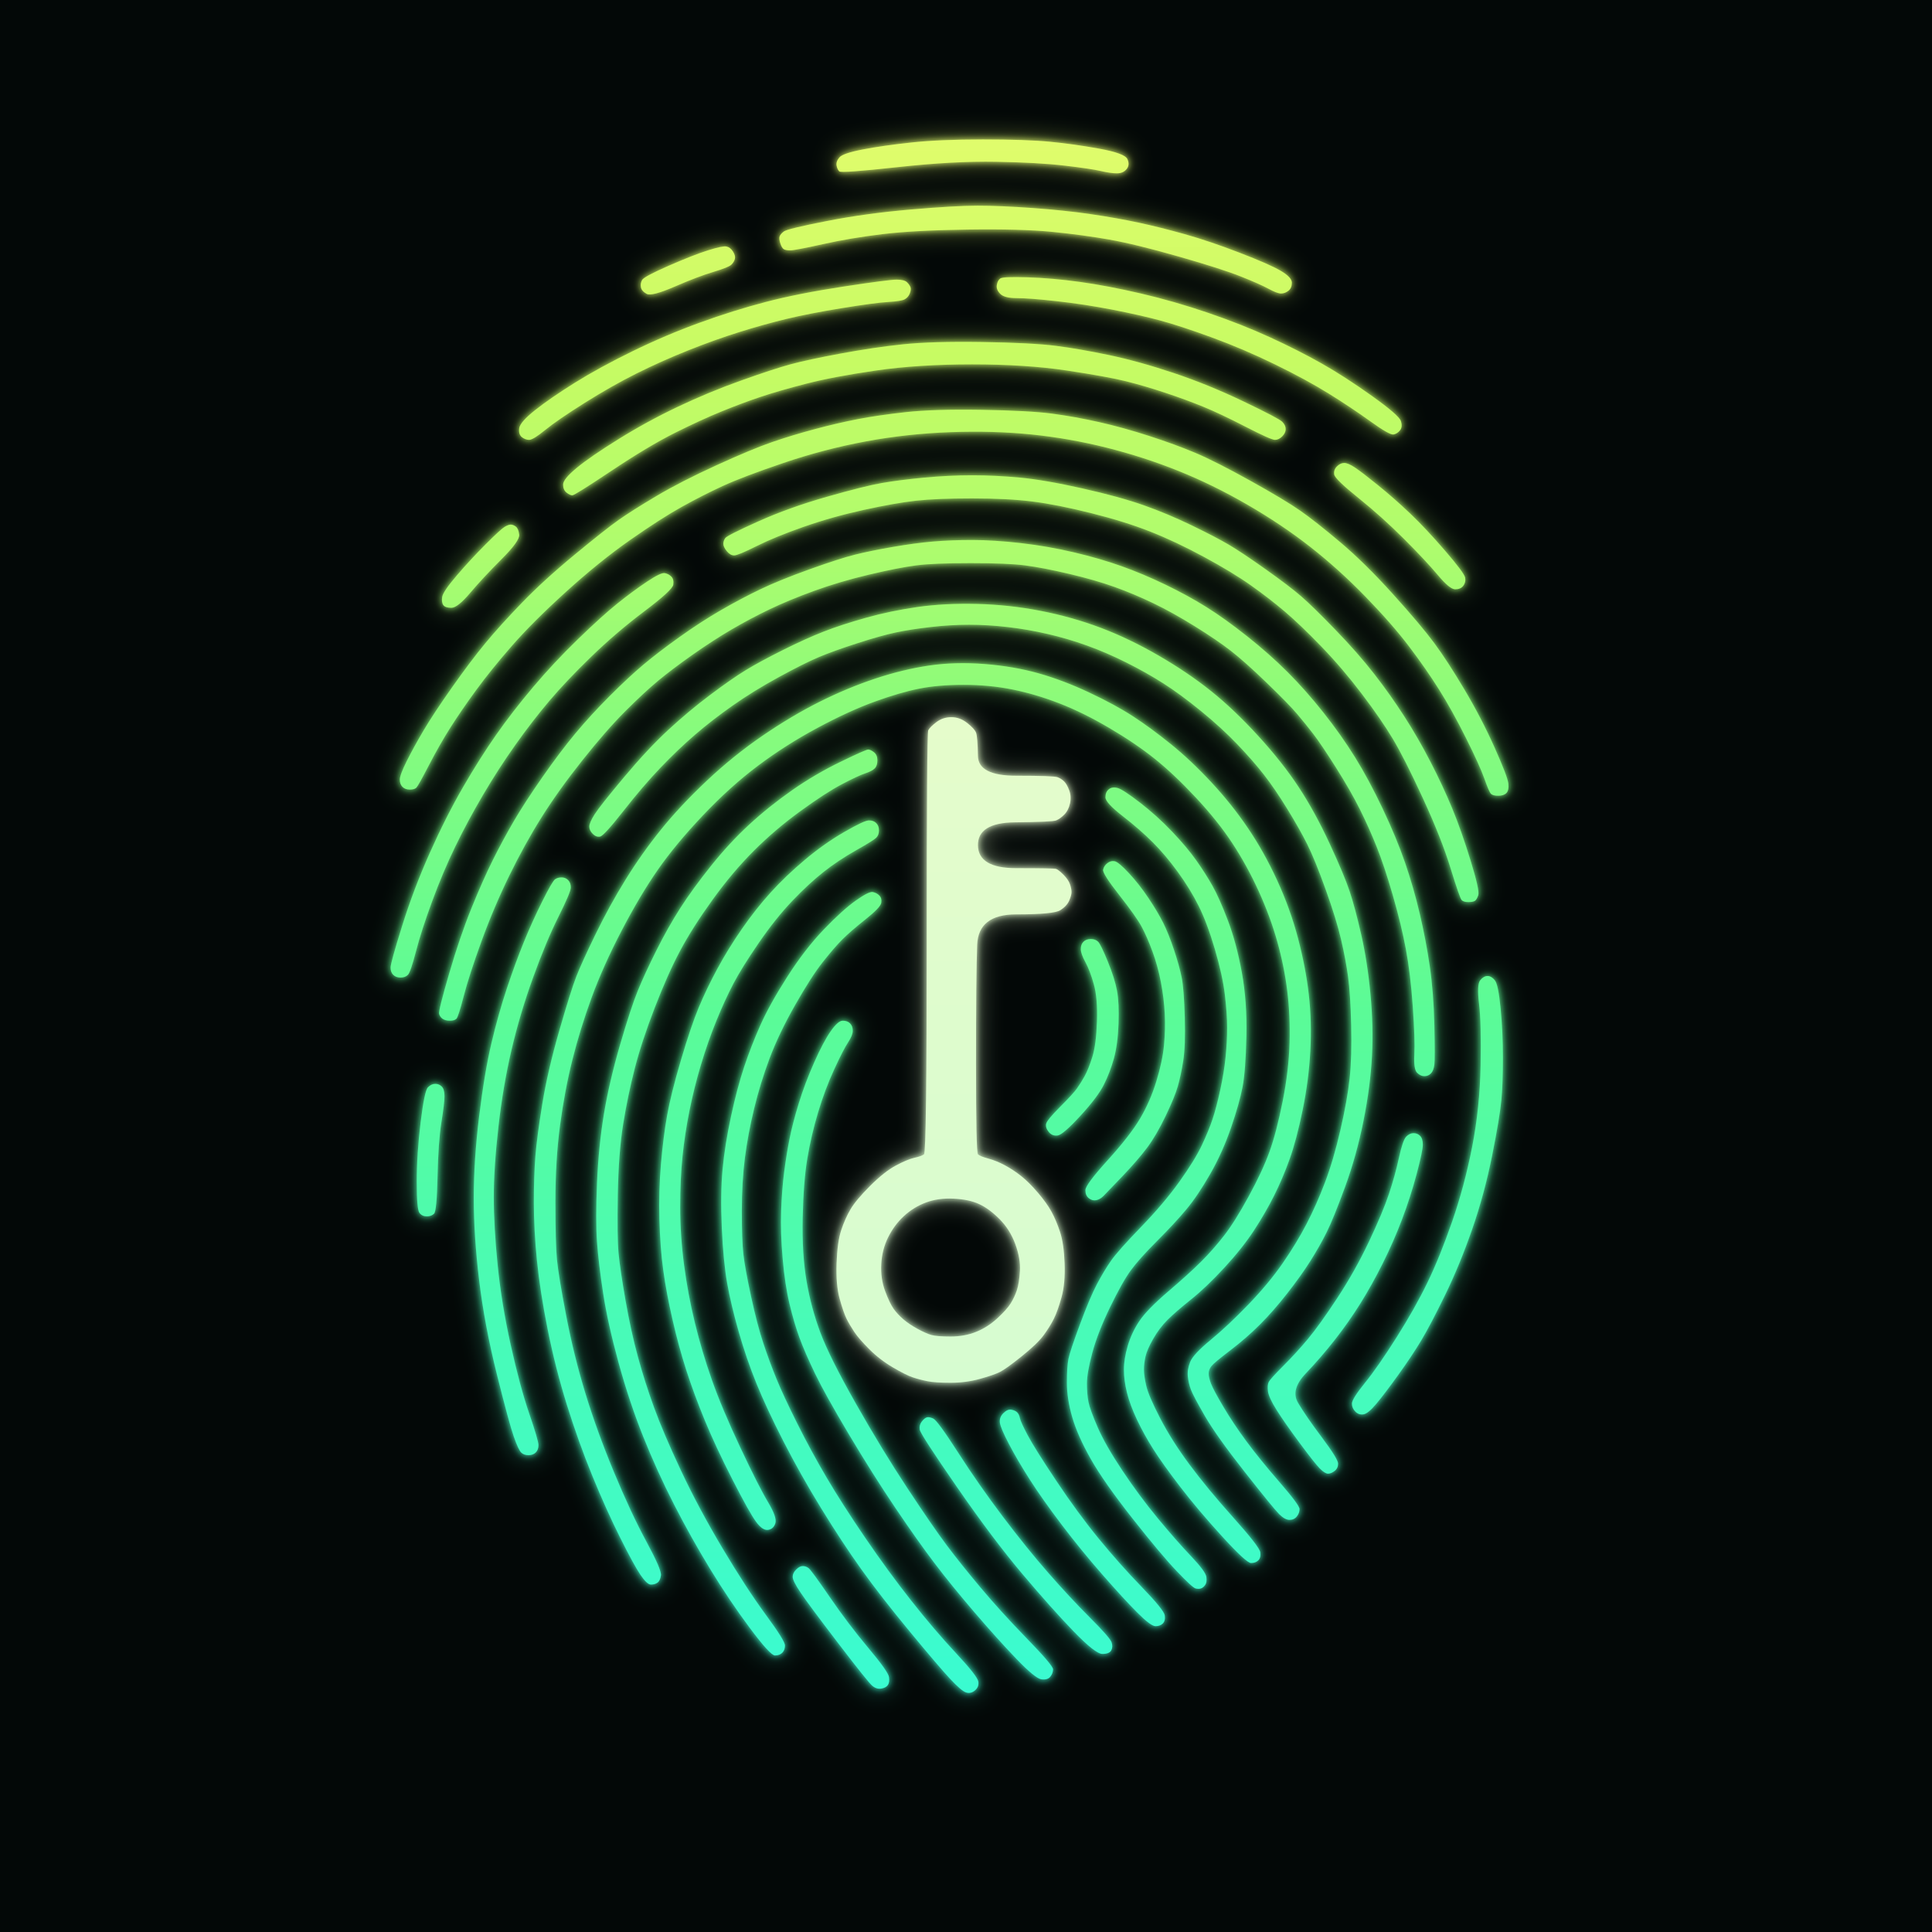
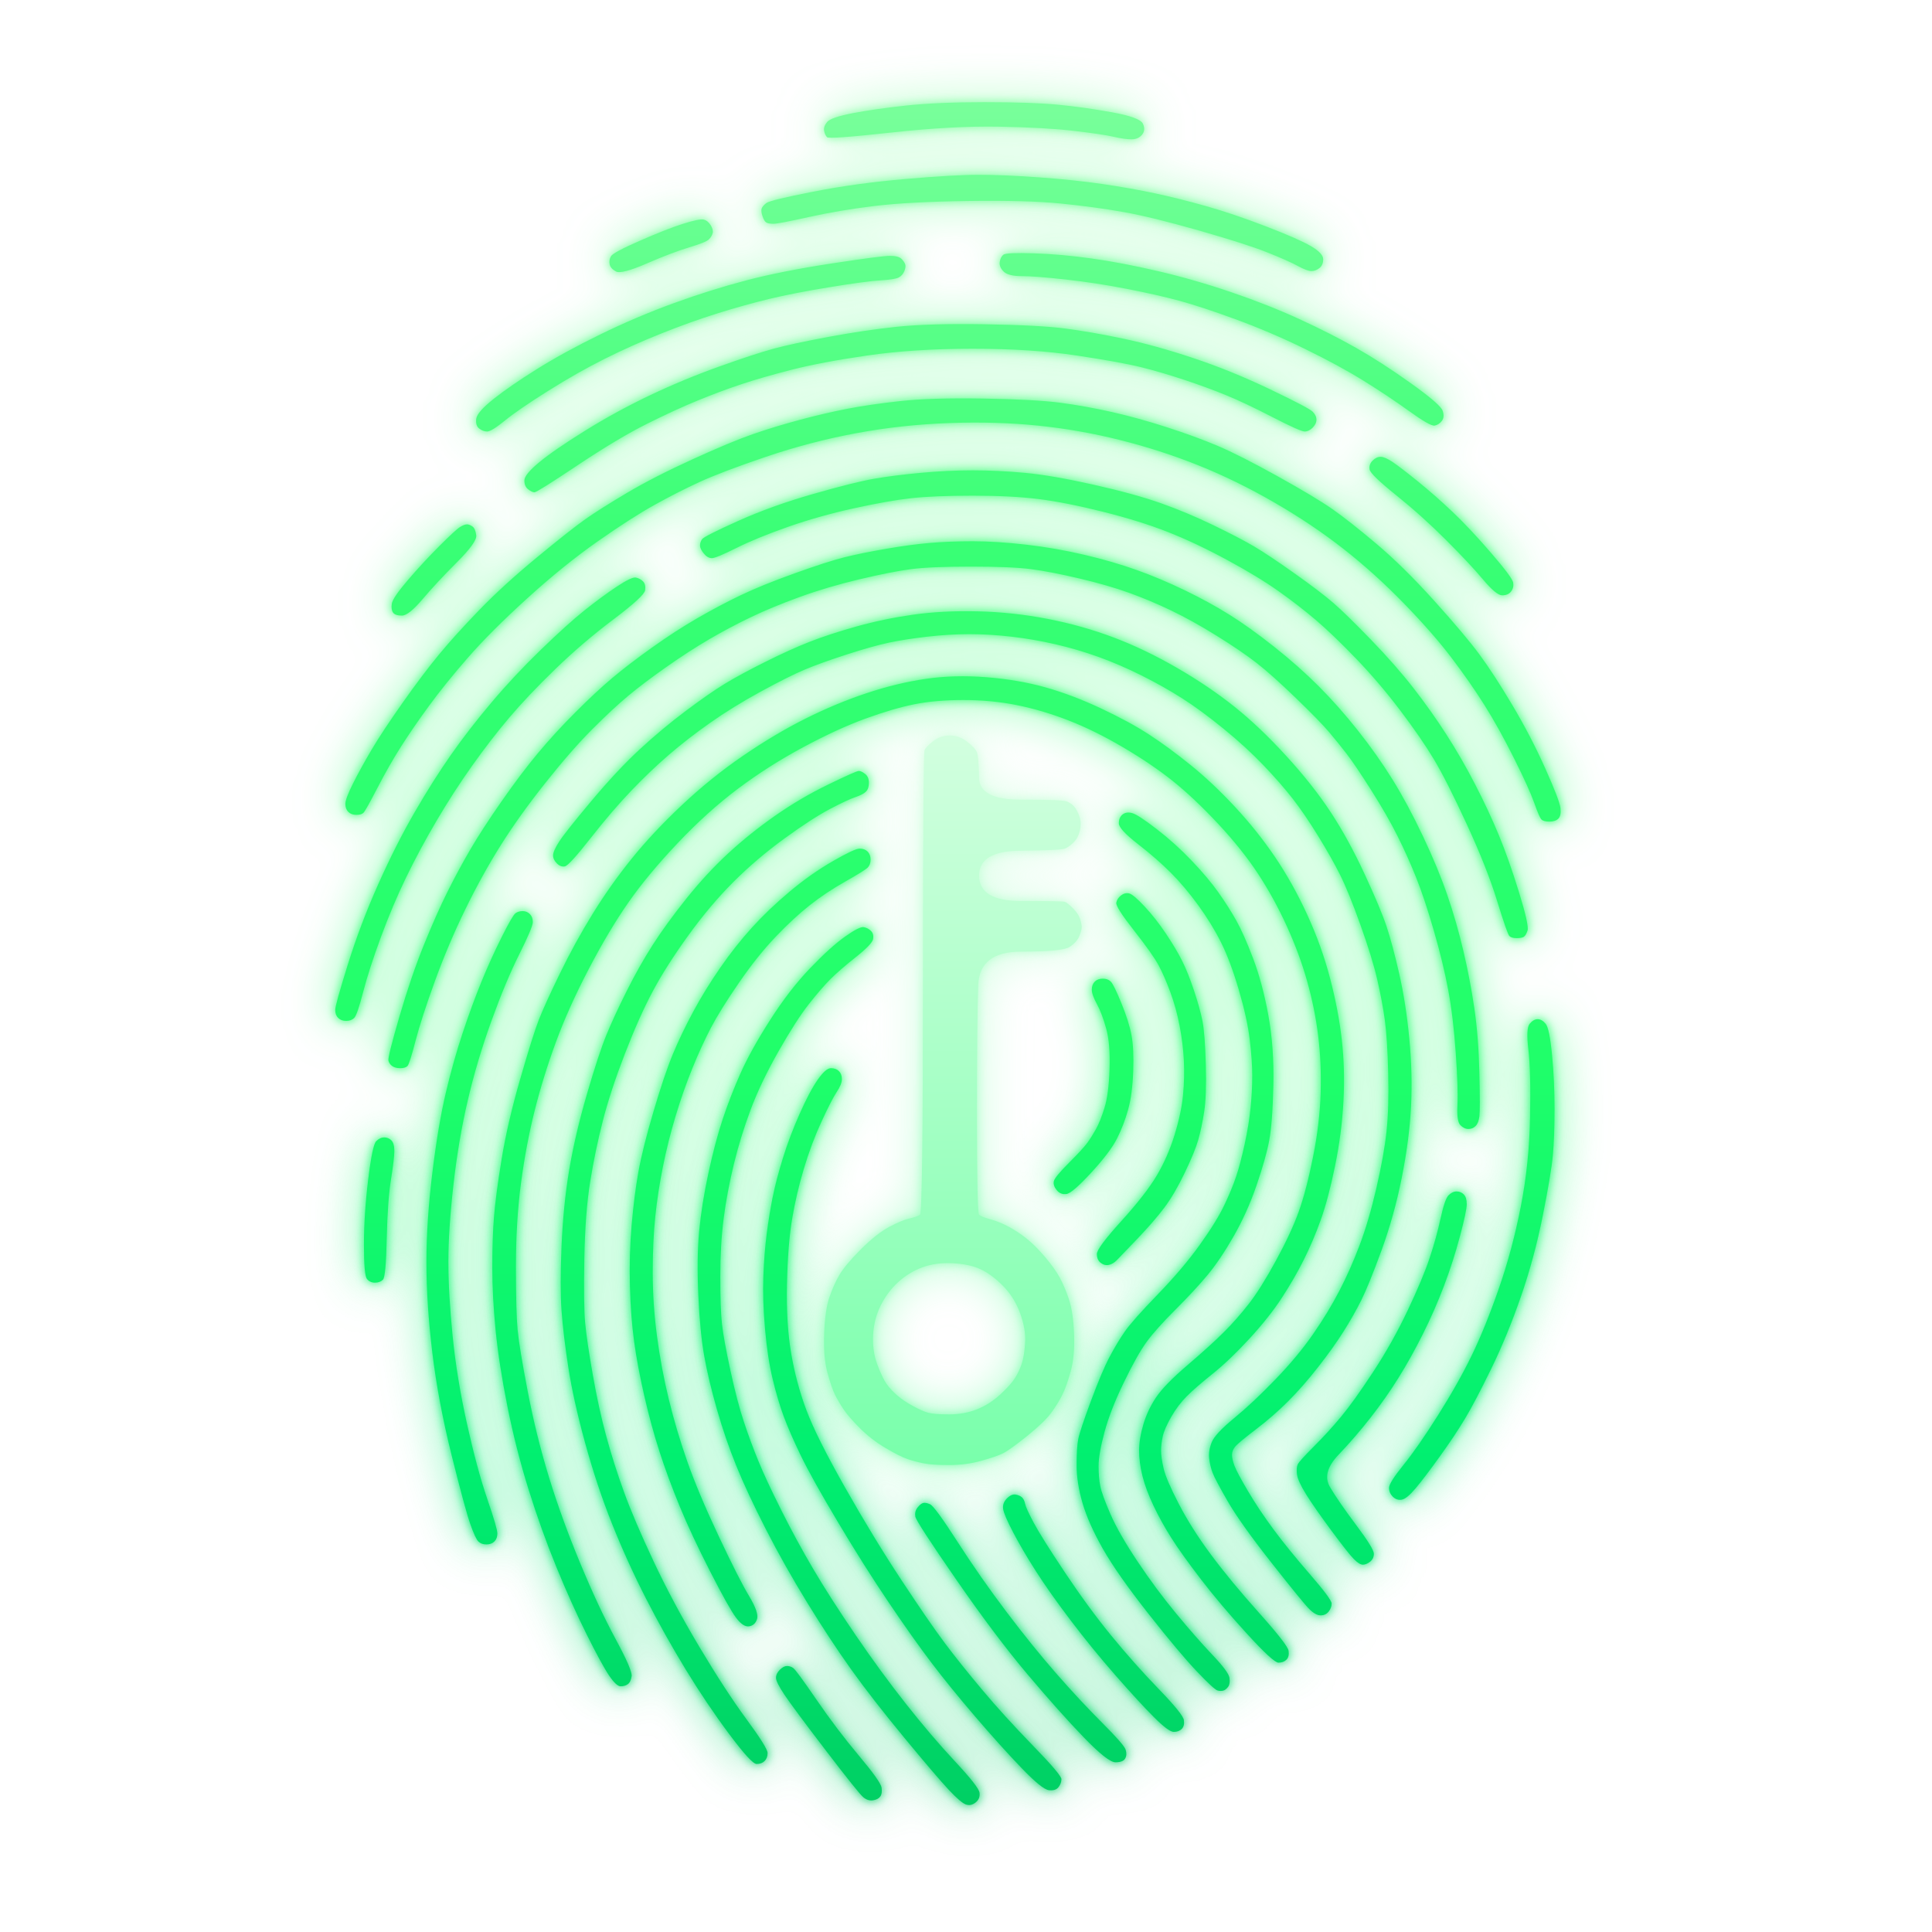
- <svg xmlns="http://www.w3.org/2000/svg" viewBox="0 0 1254 1254" fill="none">
+ <svg xmlns="http://www.w3.org/2000/svg" viewBox="55 30 1144 1144" fill="none">
  <defs>
    <linearGradient id="ridge-color" x1="625" y1="90" x2="625" y2="1100" gradientUnits="userSpaceOnUse">
-       <stop stop-color="#e0fc6c" />
-       <stop offset=".14" stop-color="#c7fb63" />
-       <stop offset=".26" stop-color="#affc6d" />
-       <stop offset=".36" stop-color="#8cfb7a" />
-       <stop offset=".56" stop-color="#5bfb97" />
-       <stop offset=".75" stop-color="#49fbb6" />
-       <stop offset="1" stop-color="#3afbd1" />
+       <stop stop-color="#79ff9b" />
+       <stop offset=".26" stop-color="#39ff75" />
+       <stop offset=".56" stop-color="#20ff6a" />
+       <stop offset=".8" stop-color="#00ef70" />
+       <stop offset="1" stop-color="#00cf64" />
    </linearGradient>
    <linearGradient id="key-color" x1="618" y1="465" x2="618" y2="898" gradientUnits="userSpaceOnUse">
-       <stop stop-color="#e5fccb" />
-       <stop offset="1" stop-color="#d6fcd0" />
+       <stop stop-color="#d2ffdf" />
+       <stop offset="1" stop-color="#79ffab" />
    </linearGradient>
    <filter id="neon" x="-15%" y="-15%" width="130%" height="130%" color-interpolation-filters="sRGB">
-       <feGaussianBlur in="SourceGraphic" stdDeviation="8" result="soft" />
+       <feGaussianBlur in="SourceGraphic" stdDeviation="14" result="soft" />
      <feComponentTransfer in="soft" result="halo">
-         <feFuncA type="linear" slope=".45" />
+         <feFuncA type="linear" slope=".65" />
      </feComponentTransfer>
-       <feGaussianBlur in="SourceGraphic" stdDeviation="2.3" result="edge" />
+       <feGaussianBlur in="SourceGraphic" stdDeviation="3" result="edge" />
      <feMerge>
        <feMergeNode in="halo" />
        <feMergeNode in="edge" />
        <feMergeNode in="SourceGraphic" />
      </feMerge>
    </filter>
  </defs>
-   <path fill="#030807" d="M0 0H1254V1254H0Z" />
  <g filter="url(#neon)" fill-rule="evenodd">
    <path fill="url(#ridge-color)" d="M591.50,92.50       Q610.00,90.50 638.00,90.50       Q666.00,90.50 681.50,92.00       Q697.00,93.50 713.50,96.50       Q730.00,99.50 731.75,103.25       Q733.50,107.00 731.25,109.75       Q729.00,112.50 725.00,112.50       Q721.00,112.50 714.50,111.00       Q708.00,109.50 691.00,107.50       Q674.00,105.50 646.50,105.00       Q619.00,104.50 582.50,108.50       Q546.00,112.50 544.75,111.25       Q543.50,110.00 543.00,107.50       Q542.50,105.00 544.75,102.25       Q547.00,99.50 560.00,97.00       Q573.00,94.50 591.50,92.50Z       M591.00,136.00       Q620.00,133.50 634.50,133.50       Q649.00,133.50 670.00,135.00       Q691.00,136.50 708.00,139.00       Q725.00,141.50 739.00,144.50       Q753.00,147.50 769.00,152.00       Q785.00,156.50 804.50,164.00       Q824.00,171.50 831.25,175.75       Q838.50,180.00 838.50,183.50       Q838.50,187.00 836.25,188.75       Q834.00,190.50 831.50,190.50       Q829.00,190.50 823.50,187.50       Q818.00,184.50 805.50,179.50       Q793.00,174.50 765.00,166.50       Q737.00,158.50 720.00,155.50       Q703.00,152.50 683.00,150.50       Q663.00,148.50 628.00,149.00       Q593.00,149.50 572.50,152.00       Q552.00,154.50 534.00,158.50       Q516.00,162.50 513.00,162.50       Q510.00,162.50 508.75,161.75       Q507.50,161.00 506.50,158.00       Q505.50,155.00 506.00,153.50       Q506.50,152.00 508.75,150.25       Q511.00,148.50 536.50,143.50       Q562.00,138.50 591.00,136.00Z       M459.50,162.50       Q469.00,159.50 471.50,160.00       Q474.00,160.50 475.75,163.25       Q477.50,166.00 477.00,168.00       Q476.50,170.00 474.75,171.75       Q473.00,173.50 463.00,176.50       Q453.00,179.50 438.00,186.00       Q423.00,192.50 419.75,190.75       Q416.50,189.00 416.00,186.50       Q415.50,184.00 416.75,181.75       Q418.00,179.50 434.00,172.50       Q450.00,165.50 459.50,162.50Z       M649.25,180.75       Q651.00,179.50 667.00,180.00       Q683.00,180.50 701.00,183.00       Q719.00,185.50 740.50,190.50       Q762.00,195.50 784.00,203.00       Q806.00,210.50 824.50,219.00       Q843.00,227.50 858.00,236.00       Q873.00,244.50 890.50,257.00       Q908.00,269.50 909.25,273.25       Q910.50,277.00 908.75,279.25       Q907.00,281.50 904.50,282.00       Q902.00,282.50 889.50,273.50       Q877.00,264.50 862.50,255.50       Q848.00,246.50 827.50,236.50       Q807.00,226.50 786.50,219.00       Q766.00,211.50 753.00,208.00       Q740.00,204.50 722.00,201.00       Q704.00,197.50 686.00,195.50       Q668.00,193.50 660.00,193.50       Q652.00,193.50 649.25,190.75       Q646.50,188.00 647.00,185.00       Q647.50,182.00 649.25,180.75Z       M547.50,186.00       Q577.00,181.50 582.00,181.50       Q587.00,181.50 588.75,183.25       Q590.50,185.00 591.00,186.50       Q591.50,188.00 590.50,190.50       Q589.50,193.00 587.25,194.25       Q585.00,195.50 576.50,196.00       Q568.00,196.50 546.50,200.00       Q525.00,203.50 510.50,207.00       Q496.00,210.50 480.00,215.50       Q464.00,220.50 446.50,227.50       Q429.00,234.50 413.00,242.50       Q397.00,250.50 379.50,261.50       Q362.00,272.50 354.00,279.00       Q346.00,285.50 343.50,285.50       Q341.00,285.50 338.75,283.75       Q336.50,282.00 337.00,278.00       Q337.50,274.00 347.25,266.25       Q357.00,258.50 373.00,248.50       Q389.00,238.50 410.50,228.00       Q432.00,217.50 454.00,209.50       Q476.00,201.50 497.00,196.00       Q518.00,190.50 547.50,186.00Z       M586.00,223.50       Q605.00,221.50 637.50,222.00       Q670.00,222.50 685.50,224.50       Q701.00,226.50 720.00,230.50       Q739.00,234.50 761.50,242.00       Q784.00,249.50 807.00,260.50       Q830.00,271.50 832.25,273.75       Q834.50,276.00 834.50,278.50       Q834.50,281.00 832.25,283.25       Q830.00,285.50 827.50,285.50       Q825.00,285.50 808.50,277.00       Q792.00,268.50 781.00,264.00       Q770.00,259.50 756.50,255.00       Q743.00,250.50 731.00,247.50       Q719.00,244.50 692.50,240.50       Q666.00,236.50 631.00,236.50       Q596.00,236.50 568.50,240.50       Q541.00,244.50 523.50,249.00       Q506.00,253.50 494.00,257.50       Q482.00,261.50 468.50,267.00       Q455.00,272.50 438.00,281.00       Q421.00,289.50 397.00,305.50       Q373.00,321.50 371.50,321.50       Q370.00,321.50 367.75,319.75       Q365.50,318.00 365.50,314.50       Q365.50,311.00 374.25,303.75       Q383.00,296.50 401.50,285.00       Q420.00,273.50 440.00,264.00       Q460.00,254.50 481.00,247.00       Q502.00,239.50 513.00,236.50       Q524.00,233.50 545.50,229.50       Q567.00,225.50 586.00,223.50Z       M588.00,267.50       Q606.00,265.50 637.00,266.00       Q668.00,266.50 683.00,268.50       Q698.00,270.50 713.50,274.00       Q729.00,277.50 746.00,283.00       Q763.00,288.50 776.00,294.00       Q789.00,299.50 811.50,312.00       Q834.00,324.50 844.00,331.50       Q854.00,338.50 870.00,352.00       Q886.00,365.50 904.25,385.75       Q922.50,406.00 931.00,417.50       Q939.50,429.00 950.50,447.50       Q961.50,466.00 970.00,485.00       Q978.50,504.00 979.00,508.50       Q979.50,513.00 977.75,514.75       Q976.00,516.50 972.50,516.50       Q969.00,516.50 967.75,515.25       Q966.50,514.00 963.50,505.50       Q960.50,497.00 951.50,479.00       Q942.50,461.00 934.00,447.50       Q925.50,434.00 914.50,419.50       Q903.50,405.00 886.25,387.25       Q869.00,369.50 850.50,355.00       Q832.00,340.50 809.50,327.50       Q787.00,314.50 764.50,305.50       Q742.00,296.50 718.00,290.50       Q694.00,284.50 669.50,282.00       Q645.00,279.50 617.00,280.50       Q589.00,281.50 562.00,286.50       Q535.00,291.50 508.50,300.50       Q482.00,309.50 469.00,315.50       Q456.00,321.50 442.50,329.00       Q429.00,336.50 409.00,350.50       Q389.00,364.50 367.25,384.25       Q345.50,404.00 332.00,419.50       Q318.50,435.00 309.00,448.00       Q299.50,461.00 292.50,472.00       Q285.50,483.00 278.50,496.50       Q271.50,510.00 270.25,511.25       Q269.00,512.50 266.00,512.50       Q263.00,512.50 261.25,510.75       Q259.50,509.00 259.50,506.00       Q259.50,503.00 264.00,494.00       Q268.50,485.00 275.00,474.00       Q281.50,463.00 293.50,446.00       Q305.50,429.00 315.00,417.50       Q324.50,406.00 338.75,391.25       Q353.00,376.50 373.00,360.00       Q393.00,343.50 401.50,337.50       Q410.00,331.50 426.00,322.00       Q442.00,312.50 465.00,302.00       Q488.00,291.50 501.00,287.00       Q514.00,282.50 529.00,278.50       Q544.00,274.50 557.00,272.00       Q570.00,269.50 588.00,267.50Z       M867.75,302.75       Q870.00,300.50 872.50,300.50       Q875.00,300.50 879.50,303.50       Q884.00,306.50 894.50,315.00       Q905.00,323.50 915.25,333.25       Q925.50,343.00 938.00,357.50       Q950.50,372.00 951.00,375.00       Q951.50,378.00 949.75,380.25       Q948.00,382.50 944.50,382.50       Q941.00,382.50 933.25,373.25       Q925.50,364.00 911.25,349.75       Q897.00,335.50 881.75,323.25       Q866.50,311.00 866.00,308.00       Q865.50,305.00 867.75,302.75Z       M600.00,310.00       Q616.00,308.50 631.00,308.50       Q646.00,308.50 662.00,310.00       Q678.00,311.50 702.50,317.00       Q727.00,322.50 742.50,328.00       Q758.00,333.50 773.50,341.00       Q789.00,348.50 797.50,353.50       Q806.00,358.50 821.50,369.50       Q837.00,380.50 844.50,387.00       Q852.00,393.50 866.75,408.75       Q881.50,424.00 892.00,437.50       Q902.50,451.00 911.50,465.00       Q920.50,479.00 928.50,494.50       Q936.50,510.00 942.50,524.50       Q948.50,539.00 954.50,558.50       Q960.50,578.00 959.50,581.00       Q958.50,584.00 957.25,584.75       Q956.00,585.50 953.00,585.50       Q950.00,585.50 948.75,584.25       Q947.50,583.00 941.50,563.50       Q935.50,544.00 923.50,518.00       Q911.50,492.00 904.00,479.50       Q896.50,467.00 884.00,450.50       Q871.50,434.00 857.75,419.75       Q844.00,405.50 834.00,397.00       Q824.00,388.50 812.00,380.00       Q800.00,371.50 781.50,361.50       Q763.00,351.50 746.50,345.00       Q730.00,338.50 708.00,333.00       Q686.00,327.50 670.00,325.50       Q654.00,323.50 631.00,323.50       Q608.00,323.50 594.50,325.00       Q581.00,326.50 560.50,331.00       Q540.00,335.50 521.50,342.00       Q503.00,348.50 491.00,354.50       Q479.00,360.50 476.50,360.50       Q474.00,360.50 471.75,357.75       Q469.50,355.00 469.50,353.00       Q469.50,351.00 470.75,349.25       Q472.00,347.50 492.00,338.50       Q512.00,329.50 536.50,322.50       Q561.00,315.50 572.50,313.50       Q584.00,311.50 600.00,310.00Z       M327.50,342.00       Q330.00,340.50 331.50,340.50       Q333.00,340.50 334.75,341.75       Q336.50,343.00 337.00,347.00       Q337.50,351.00 325.50,363.00       Q313.50,375.00 305.25,384.75       Q297.00,394.50 293.00,394.50       Q289.00,394.50 287.75,392.75       Q286.50,391.00 287.00,387.50       Q287.50,384.00 296.50,373.50       Q305.50,363.00 315.25,353.25       Q325.00,343.50 327.50,342.00Z       M605.50,351.50       Q617.00,350.50 631.00,350.50       Q645.00,350.50 662.50,352.50       Q680.00,354.50 697.00,358.50       Q714.00,362.50 728.00,367.50       Q742.00,372.50 756.50,379.50       Q771.00,386.50 783.00,394.00       Q795.00,401.50 809.50,413.00       Q824.00,424.50 835.75,436.25       Q847.50,448.00 859.00,462.50       Q870.50,477.00 879.50,491.50       Q888.50,506.00 897.50,525.00       Q906.50,544.00 912.00,560.00       Q917.50,576.00 921.50,593.00       Q925.50,610.00 928.00,627.00       Q930.50,644.00 931.00,665.50       Q931.50,687.00 931.00,691.00       Q930.50,695.00 928.75,696.75       Q927.00,698.50 924.50,698.50       Q922.00,698.50 919.75,696.25       Q917.50,694.00 918.00,684.50       Q918.50,675.00 917.00,653.50       Q915.50,632.00 912.50,616.00       Q909.50,600.00 904.00,581.00       Q898.50,562.00 893.50,549.50       Q888.50,537.00 882.50,525.00       Q876.50,513.00 867.00,498.00       Q857.50,483.00 852.50,476.50       Q847.50,470.00 842.00,463.50       Q836.50,457.00 822.25,443.25       Q808.00,429.50 799.00,422.50       Q790.00,415.50 775.50,406.50       Q761.00,397.50 748.50,391.50       Q736.00,385.50 723.50,381.00       Q711.00,376.50 694.00,372.50       Q677.00,368.50 665.50,367.00       Q654.00,365.50 630.00,365.50       Q606.00,365.50 594.50,367.00       Q583.00,368.50 564.00,373.00       Q545.00,377.50 528.50,383.50       Q512.00,389.50 499.50,395.50       Q487.00,401.50 475.00,408.50       Q463.00,415.50 449.50,425.00       Q436.00,434.50 427.00,442.00       Q418.00,449.50 405.75,461.75       Q393.50,474.00 378.00,493.50       Q362.50,513.00 351.50,530.50       Q340.50,548.00 330.50,568.50       Q320.50,589.00 312.50,611.00       Q304.50,633.00 301.00,646.50       Q297.50,660.00 296.25,661.25       Q295.00,662.50 292.00,662.50       Q289.00,662.50 287.25,661.25       Q285.50,660.00 285.00,658.00       Q284.50,656.00 291.50,632.00       Q298.50,608.00 306.00,589.50       Q313.50,571.00 320.00,558.00       Q326.50,545.00 333.50,533.00       Q340.50,521.00 352.00,504.50       Q363.50,488.00 373.50,476.00       Q383.50,464.00 395.75,451.75       Q408.00,439.50 417.50,431.50       Q427.00,423.50 441.00,413.50       Q455.00,403.50 468.00,396.00       Q481.00,388.50 493.50,382.50       Q506.00,376.50 525.50,369.50       Q545.00,362.50 555.00,360.00       Q565.00,357.50 579.50,355.00       Q594.00,352.50 605.50,351.50Z       M420.00,377.50       Q429.00,371.50 431.50,372.00       Q434.00,372.50 435.75,374.25       Q437.50,376.00 437.00,379.50       Q436.50,383.00 418.25,396.75       Q400.00,410.50 383.75,426.25       Q367.50,442.00 356.50,455.00       Q345.50,468.00 334.50,483.50       Q323.50,499.00 313.50,516.00       Q303.50,533.00 295.50,549.50       Q287.50,566.00 280.50,585.00       Q273.50,604.00 270.00,617.50       Q266.50,631.00 264.75,632.75       Q263.00,634.50 260.00,634.50       Q257.00,634.50 255.25,632.75       Q253.50,631.00 253.50,628.00       Q253.50,625.00 261.00,601.00       Q268.50,577.00 279.00,553.50       Q289.50,530.00 300.50,511.00       Q311.50,492.00 322.00,477.00       Q332.50,462.00 346.00,446.00       Q359.50,430.00 375.25,414.75       Q391.00,399.50 401.00,391.50       Q411.00,383.50 420.00,377.50Z       M595.50,394.00       Q613.00,391.50 634.00,392.00       Q655.00,392.50 675.50,396.50       Q696.00,400.50 714.50,407.50       Q733.00,414.50 752.00,425.50       Q771.00,436.50 786.00,448.50       Q801.00,460.50 816.75,477.75       Q832.50,495.00 843.00,511.00       Q853.50,527.00 863.00,547.50       Q872.50,568.00 876.00,578.50       Q879.50,589.00 883.50,606.50       Q887.50,624.00 889.50,645.00       Q891.50,666.00 890.50,685.50       Q889.50,705.00 885.00,727.50       Q880.50,750.00 873.00,770.50       Q865.50,791.00 861.00,800.00       Q856.50,809.00 850.50,818.50       Q844.50,828.00 835.50,839.50       Q826.50,851.00 817.75,859.75       Q809.00,868.50 798.50,876.50       Q788.00,884.50 786.25,886.75       Q784.50,889.00 784.50,891.50       Q784.50,894.00 786.00,898.00       Q787.50,902.00 794.00,913.00       Q800.50,924.00 809.00,935.50       Q817.50,947.00 830.50,962.00       Q843.50,977.00 843.50,979.50       Q843.50,982.00 841.75,984.25       Q840.00,986.50 837.00,986.50       Q834.00,986.50 830.25,982.75       Q826.50,979.00 808.00,955.50       Q789.50,932.00 782.00,919.00       Q774.50,906.00 773.00,902.00       Q771.50,898.00 771.00,893.50       Q770.50,889.00 772.50,884.00       Q774.50,879.00 785.75,869.75       Q797.00,860.50 810.25,846.75       Q823.50,833.00 832.50,820.00       Q841.50,807.00 848.00,794.50       Q854.50,782.00 860.00,767.50       Q865.50,753.00 870.00,733.50       Q874.50,714.00 876.00,700.00       Q877.50,686.00 877.00,665.50       Q876.50,645.00 875.00,634.00       Q873.50,623.00 870.50,610.00       Q867.50,597.00 860.50,577.50       Q853.50,558.00 848.50,548.00       Q843.50,538.00 835.50,525.00       Q827.50,512.00 820.50,503.00       Q813.50,494.00 803.25,483.25       Q793.00,472.50 779.50,461.50       Q766.00,450.50 755.00,443.50       Q744.00,436.50 731.00,430.00       Q718.00,423.50 705.50,419.00       Q693.00,414.50 680.00,411.50       Q667.00,408.50 654.00,407.00       Q641.00,405.50 629.00,405.50       Q617.00,405.50 604.00,407.00       Q591.00,408.50 581.50,410.50       Q572.00,412.50 556.50,417.50       Q541.00,422.50 531.50,426.50       Q522.00,430.50 505.50,439.50       Q489.00,448.50 475.50,458.00       Q462.00,467.50 451.00,477.00       Q440.00,486.50 428.75,498.25       Q417.50,510.00 404.75,526.25       Q392.00,542.50 389.50,543.00       Q387.00,543.50 384.75,541.25       Q382.50,539.00 382.50,536.50       Q382.50,534.00 386.00,528.50       Q389.50,523.00 405.00,504.50       Q420.50,486.00 433.75,473.75       Q447.00,461.50 461.00,451.00       Q475.00,440.50 484.00,435.00       Q493.00,429.50 508.00,422.00       Q523.00,414.50 534.50,410.00       Q546.00,405.50 562.00,401.00       Q578.00,396.50 595.50,394.00Z       M603.00,432.00       Q620.00,429.50 639.00,431.00       Q658.00,432.50 674.00,437.00       Q690.00,441.50 707.00,449.50       Q724.00,457.50 735.50,465.00       Q747.00,472.50 760.00,483.00       Q773.00,493.50 786.25,507.75       Q799.50,522.00 810.00,537.50       Q820.50,553.00 829.00,571.50       Q837.50,590.00 842.50,609.00       Q847.50,628.00 849.50,645.50       Q851.50,663.00 850.50,682.00       Q849.50,701.00 845.50,720.50       Q841.50,740.00 837.00,752.50       Q832.50,765.00 827.00,776.00       Q821.50,787.00 814.00,798.50       Q806.50,810.00 794.75,822.75       Q783.00,835.50 773.00,843.50       Q763.00,851.50 757.75,856.75       Q752.50,862.00 748.50,869.00       Q744.50,876.00 743.50,880.50       Q742.50,885.00 742.50,889.00       Q742.50,893.00 744.00,899.50       Q745.50,906.00 753.00,920.50       Q760.50,935.00 772.00,950.50       Q783.50,966.00 800.50,985.00       Q817.50,1004.00 818.00,1007.50       Q818.50,1011.00 816.75,1012.75       Q815.00,1014.50 812.00,1014.50       Q809.00,1014.50 793.25,997.25       Q777.50,980.00 766.00,965.00       Q754.50,950.00 748.50,940.50       Q742.50,931.00 738.00,921.50       Q733.50,912.00 731.50,904.00       Q729.50,896.00 729.50,889.00       Q729.50,882.00 732.00,873.50       Q734.50,865.00 739.50,857.50       Q744.50,850.00 758.25,838.25       Q772.00,826.50 779.75,818.75       Q787.50,811.00 794.50,802.00       Q801.50,793.00 810.50,776.50       Q819.50,760.00 824.00,747.50       Q828.50,735.00 832.50,715.00       Q836.50,695.00 837.00,677.00       Q837.50,659.00 835.50,643.00       Q833.50,627.00 829.00,611.00       Q824.50,595.00 817.00,578.50       Q809.50,562.00 800.00,547.50       Q790.50,533.00 776.25,517.75       Q762.00,502.50 749.50,492.50       Q737.00,482.50 720.00,472.50       Q703.00,462.50 687.50,456.50       Q672.00,450.50 657.00,447.50       Q642.00,444.50 625.50,444.50       Q609.00,444.50 596.50,447.00       Q584.00,449.50 567.50,455.50       Q551.00,461.50 530.50,472.50       Q510.00,483.50 492.00,497.00       Q474.00,510.50 456.25,529.25       Q438.50,548.00 427.00,564.50       Q415.50,581.00 403.50,604.00       Q391.50,627.00 384.00,647.50       Q376.50,668.00 371.50,688.00       Q366.50,708.00 363.50,730.50       Q360.50,753.00 360.50,780.00       Q360.50,807.00 361.50,817.50       Q362.50,828.00 367.50,854.00       Q372.50,880.00 380.00,904.50       Q387.50,929.00 398.50,955.50       Q409.50,982.00 419.50,1000.50       Q429.50,1019.00 429.00,1022.50       Q428.50,1026.00 426.75,1027.25       Q425.00,1028.50 422.50,1028.50       Q420.00,1028.50 415.75,1022.25       Q411.50,1016.00 402.50,998.00       Q393.50,980.00 384.50,958.00       Q375.50,936.00 368.00,912.00       Q360.50,888.00 355.50,863.00       Q350.50,838.00 348.50,818.00       Q346.50,798.00 346.50,780.50       Q346.50,763.00 347.50,750.50       Q348.50,738.00 352.00,716.50       Q355.50,695.00 363.00,669.00       Q370.50,643.00 374.00,634.00       Q377.50,625.00 386.50,606.50       Q395.50,588.00 406.00,571.00       Q416.50,554.00 429.00,538.50       Q441.50,523.00 458.75,506.75       Q476.00,490.50 495.00,477.50       Q514.00,464.50 532.00,455.50       Q550.00,446.50 568.00,440.50       Q586.00,434.50 603.00,432.00Z       M545.50,494.50       Q562.00,486.50 563.50,486.50       Q565.00,486.50 567.25,488.25       Q569.50,490.00 569.50,493.50       Q569.50,497.00 567.75,498.75       Q566.00,500.50 561.50,502.00       Q557.00,503.50 546.50,509.00       Q536.00,514.50 519.50,526.50       Q503.00,538.50 489.25,552.25       Q475.50,566.00 462.50,584.00       Q449.50,602.00 441.50,617.00       Q433.50,632.00 425.00,654.00       Q416.50,676.00 412.00,693.50       Q407.50,711.00 404.50,729.50       Q401.50,748.00 401.00,775.50       Q400.50,803.00 401.50,813.50       Q402.50,824.00 406.00,844.00       Q409.50,864.00 414.00,880.50       Q418.50,897.00 424.50,913.50       Q430.50,930.00 442.00,954.50       Q453.50,979.00 469.00,1005.00       Q484.50,1031.00 497.00,1048.00       Q509.50,1065.00 509.50,1068.00       Q509.50,1071.00 507.75,1072.75       Q506.00,1074.50 503.00,1074.50       Q500.00,1074.50 486.75,1056.75       Q473.50,1039.00 461.00,1018.50       Q448.50,998.00 437.50,976.50       Q426.50,955.00 417.50,932.50       Q408.50,910.00 401.50,884.50       Q394.50,859.00 391.50,839.50       Q388.50,820.00 387.50,806.00       Q386.50,792.00 387.50,768.00       Q388.50,744.00 392.00,723.00       Q395.50,702.00 402.50,678.00       Q409.50,654.00 414.00,643.00       Q418.50,632.00 426.00,617.00       Q433.50,602.00 441.50,589.50       Q449.50,577.00 461.50,562.00       Q473.50,547.00 486.25,535.25       Q499.00,523.50 514.00,513.00       Q529.00,502.50 545.50,494.50Z       M719.75,512.25       Q722.00,510.50 725.50,511.50       Q729.00,512.50 740.00,521.00       Q751.00,529.50 760.75,539.75       Q770.50,550.00 776.50,558.50       Q782.50,567.00 787.00,575.00       Q791.50,583.00 797.00,597.50       Q802.50,612.00 806.00,631.00       Q809.50,650.00 809.00,672.50       Q808.50,695.00 806.50,705.50       Q804.50,716.00 799.00,732.00       Q793.50,748.00 785.50,762.00       Q777.50,776.00 770.00,785.00       Q762.50,794.00 751.00,805.50       Q739.50,817.00 734.00,824.50       Q728.50,832.00 720.50,848.50       Q712.50,865.00 709.00,878.00       Q705.50,891.00 705.50,898.00       Q705.50,905.00 706.50,910.00       Q707.50,915.00 712.50,926.50       Q717.50,938.00 728.50,954.50       Q739.50,971.00 751.50,985.50       Q763.50,1000.00 773.00,1010.00       Q782.50,1020.00 783.00,1023.50       Q783.50,1027.00 782.25,1028.75       Q781.00,1030.50 779.50,1031.00       Q778.00,1031.50 776.00,1031.00       Q774.00,1030.50 763.75,1019.75       Q753.50,1009.00 735.00,985.50       Q716.50,962.00 708.00,947.00       Q699.50,932.00 696.00,920.00       Q692.50,908.00 692.50,897.50       Q692.50,887.00 693.50,882.00       Q694.50,877.00 701.00,859.50       Q707.50,842.00 712.00,833.50       Q716.50,825.00 721.00,818.50       Q725.50,812.00 740.50,796.50       Q755.50,781.00 765.50,767.00       Q775.50,753.00 780.00,743.50       Q784.50,734.00 787.00,726.50       Q789.50,719.00 792.00,707.50       Q794.50,696.00 795.50,686.00       Q796.50,676.00 796.50,667.00       Q796.50,658.00 795.00,645.50       Q793.50,633.00 788.50,616.00       Q783.50,599.00 778.00,588.00       Q772.50,577.00 764.50,566.00       Q756.50,555.00 748.25,546.75       Q740.00,538.50 728.75,529.75       Q717.50,521.00 717.50,517.50       Q717.50,514.00 719.75,512.25Z       M548.00,540.00       Q561.00,532.50 564.00,532.50       Q567.00,532.50 568.75,534.25       Q570.50,536.00 570.50,539.00       Q570.50,542.00 568.75,543.75       Q567.00,545.50 555.50,552.00       Q544.00,558.50 534.50,566.00       Q525.00,573.50 514.25,584.75       Q503.50,596.00 492.50,612.00       Q481.50,628.00 476.00,638.50       Q470.50,649.00 465.00,662.50       Q459.50,676.00 455.00,691.00       Q450.50,706.00 447.50,721.00       Q444.50,736.00 443.00,750.50       Q441.50,765.00 441.50,783.50       Q441.50,802.00 444.00,821.00       Q446.50,840.00 451.00,858.50       Q455.50,877.00 462.00,895.50       Q468.50,914.00 480.50,939.50       Q492.50,965.00 498.50,975.00       Q504.50,985.00 503.25,988.75       Q502.00,992.50 498.50,993.00       Q495.00,993.50 490.75,987.75       Q486.50,982.00 475.50,960.50       Q464.50,939.00 457.50,922.00       Q450.50,905.00 445.50,889.50       Q440.50,874.00 436.50,856.50       Q432.50,839.00 430.50,824.50       Q428.50,810.00 428.00,791.50       Q427.50,773.00 429.00,755.50       Q430.50,738.00 433.00,724.00       Q435.50,710.00 442.00,688.00       Q448.50,666.00 453.50,654.00       Q458.50,642.00 465.50,629.00       Q472.50,616.00 481.50,603.00       Q490.50,590.00 500.25,579.25       Q510.00,568.50 522.50,558.00       Q535.00,547.50 548.00,540.00Z       M718.75,560.25       Q721.00,558.50 723.50,559.00       Q726.00,559.50 732.75,566.75       Q739.50,574.00 745.50,583.00       Q751.50,592.00 755.00,599.00       Q758.50,606.00 762.00,616.50       Q765.50,627.00 767.00,634.50       Q768.50,642.00 769.00,660.50       Q769.50,679.00 768.00,688.50       Q766.50,698.00 764.50,705.00       Q762.50,712.00 756.50,724.50       Q750.50,737.00 744.50,745.00       Q738.50,753.00 728.50,763.50       Q718.50,774.00 716.25,776.25       Q714.00,778.50 711.50,779.00       Q709.00,779.50 706.75,777.75       Q704.50,776.00 704.50,772.50       Q704.50,769.00 719.00,753.00       Q733.50,737.00 740.00,726.00       Q746.50,715.00 750.50,702.00       Q754.50,689.00 755.50,678.50       Q756.50,668.00 756.00,658.00       Q755.50,648.00 753.50,637.50       Q751.50,627.00 748.00,617.50       Q744.50,608.00 741.00,601.50       Q737.50,595.00 726.50,581.00       Q715.50,567.00 716.00,564.50       Q716.50,562.00 718.75,560.25Z       M360.25,570.75       Q362.00,569.50 364.50,569.50       Q367.00,569.50 368.75,571.25       Q370.50,573.00 370.50,576.00       Q370.50,579.00 362.50,595.00       Q354.50,611.00 346.00,634.50       Q337.50,658.00 332.00,681.50       Q326.50,705.00 323.50,731.50       Q320.50,758.00 320.50,777.00       Q320.50,796.00 323.00,821.00       Q325.50,846.00 331.50,873.00       Q337.50,900.00 343.50,917.50       Q349.50,935.00 349.50,938.00       Q349.50,941.00 347.75,942.75       Q346.00,944.50 343.00,944.50       Q340.00,944.50 338.25,942.75       Q336.50,941.00 333.50,932.50       Q330.50,924.00 322.50,892.00       Q314.50,860.00 311.00,831.00       Q307.50,802.00 307.50,777.50       Q307.50,753.00 311.00,724.50       Q314.50,696.00 319.00,677.00       Q323.50,658.00 329.00,641.50       Q334.50,625.00 340.00,611.50       Q345.50,598.00 352.00,585.00       Q358.50,572.00 360.25,570.75Z       M555.50,584.50       Q564.00,578.50 566.50,579.00       Q569.00,579.50 570.75,581.25       Q572.50,583.00 572.00,586.00       Q571.50,589.00 561.75,596.75       Q552.00,604.50 546.75,609.75       Q541.50,615.00 534.00,624.50       Q526.50,634.00 516.00,652.50       Q505.50,671.00 499.50,687.00       Q493.50,703.00 489.50,719.50       Q485.50,736.00 483.50,751.50       Q481.50,767.00 481.50,786.00       Q481.50,805.00 482.50,814.00       Q483.50,823.00 487.50,841.50       Q491.50,860.00 495.50,872.00       Q499.50,884.00 504.00,895.00       Q508.50,906.00 517.50,924.00       Q526.50,942.00 536.50,959.00       Q546.50,976.00 561.50,998.00       Q576.50,1020.00 591.50,1039.00       Q606.50,1058.00 620.50,1073.00       Q634.50,1088.00 635.00,1091.50       Q635.50,1095.00 632.75,1097.25       Q630.00,1099.50 627.00,1098.50       Q624.00,1097.50 616.75,1089.75       Q609.50,1082.00 590.50,1059.00       Q571.50,1036.00 559.00,1018.50       Q546.50,1001.00 533.00,979.00       Q519.50,957.00 508.50,935.50       Q497.50,914.00 491.00,898.00       Q484.50,882.00 479.50,864.50       Q474.50,847.00 472.00,833.00       Q469.50,819.00 468.50,797.00       Q467.50,775.00 469.00,759.00       Q470.50,743.00 474.50,724.50       Q478.50,706.00 483.00,692.50       Q487.50,679.00 493.50,665.50       Q499.50,652.00 511.00,634.00       Q522.50,616.00 534.75,603.25       Q547.00,590.50 555.50,584.50Z       M703.25,611.25       Q705.00,609.50 708.00,609.50       Q711.00,609.50 712.75,611.25       Q714.50,613.00 719.00,624.00       Q723.50,635.00 725.00,643.00       Q726.50,651.00 726.00,664.50       Q725.50,678.00 723.00,687.00       Q720.50,696.00 716.50,704.00       Q712.50,712.00 701.25,724.25       Q690.00,736.50 686.50,737.00       Q683.00,737.50 680.75,734.75       Q678.50,732.00 679.00,729.50       Q679.50,727.00 688.00,718.50       Q696.50,710.00 699.00,706.50       Q701.50,703.00 704.00,698.50       Q706.50,694.00 709.00,686.00       Q711.50,678.00 712.00,663.00       Q712.50,648.00 710.00,639.00       Q707.50,630.00 704.50,624.50       Q701.50,619.00 701.50,616.00       Q701.50,613.00 703.25,611.25Z       M960.75,636.25       Q963.00,633.50 965.50,633.50       Q968.00,633.50 970.25,636.25       Q972.50,639.00 974.00,654.50       Q975.50,670.00 975.50,686.50       Q975.50,703.00 974.50,714.00       Q973.50,725.00 968.50,750.00       Q963.50,775.00 955.50,798.00       Q947.50,821.00 938.00,840.50       Q928.50,860.00 922.50,870.00       Q916.50,880.00 907.50,892.50       Q898.50,905.00 893.25,911.25       Q888.00,917.50 885.00,918.00       Q882.00,918.50 879.75,916.25       Q877.50,914.00 877.50,911.00       Q877.50,908.00 886.00,897.50       Q894.50,887.00 906.50,868.00       Q918.50,849.00 926.50,832.50       Q934.50,816.00 942.50,793.00       Q950.50,770.00 955.50,744.50       Q960.50,719.00 961.00,691.50       Q961.50,664.00 960.00,651.50       Q958.50,639.00 960.75,636.25Z       M539.25,669.25       Q544.00,662.50 547.00,662.50       Q550.00,662.50 551.75,664.25       Q553.50,666.00 553.50,669.00       Q553.50,672.00 550.50,676.50       Q547.50,681.00 541.50,694.00       Q535.50,707.00 531.00,722.00       Q526.50,737.00 524.00,752.00       Q521.50,767.00 521.00,790.50       Q520.50,814.00 523.50,831.50       Q526.50,849.00 532.50,865.00       Q538.50,881.00 555.50,911.00       Q572.50,941.00 589.00,966.00       Q605.50,991.00 614.50,1003.00       Q623.50,1015.00 636.50,1030.50       Q649.50,1046.00 666.50,1063.50       Q683.50,1081.00 683.50,1083.50       Q683.50,1086.00 681.75,1088.25       Q680.00,1090.50 676.00,1090.00       Q672.00,1089.50 659.75,1076.75       Q647.50,1064.00 632.50,1046.50       Q617.50,1029.00 606.50,1014.50       Q595.50,1000.00 581.00,978.50       Q566.50,957.00 551.00,931.00       Q535.50,905.00 529.00,891.50       Q522.50,878.00 519.00,868.50       Q515.50,859.00 512.50,846.50       Q509.50,834.00 508.00,817.00       Q506.50,800.00 507.00,786.00       Q507.50,772.00 509.00,760.50       Q510.50,749.00 512.50,739.00       Q514.50,729.00 518.50,716.00       Q522.50,703.00 528.50,689.50       Q534.50,676.00 539.25,669.25Z       M277.75,705.75       Q280.00,703.50 282.50,703.50       Q285.00,703.50 286.75,705.25       Q288.50,707.00 288.50,711.50       Q288.50,716.00 286.50,728.50       Q284.50,741.00 284.00,763.50       Q283.50,786.00 281.75,787.75       Q280.00,789.50 277.00,789.50       Q274.00,789.50 272.25,787.25       Q270.50,785.00 270.50,767.00       Q270.50,749.00 273.00,728.50       Q275.50,708.00 277.75,705.75Z       M912.75,737.75       Q915.00,735.50 917.50,735.50       Q920.00,735.50 921.75,737.25       Q923.50,739.00 923.50,743.00       Q923.50,747.00 919.50,762.00       Q915.50,777.00 910.00,791.50       Q904.50,806.00 897.50,820.00       Q890.50,834.00 883.00,846.00       Q875.50,858.00 866.50,869.50       Q857.50,881.00 847.50,891.50       Q837.50,902.00 842.50,910.50       Q847.50,919.00 858.00,933.00       Q868.50,947.00 868.50,950.00       Q868.50,953.00 866.25,954.75       Q864.00,956.50 862.00,956.50       Q860.00,956.50 856.75,953.25       Q853.50,950.00 843.50,936.50       Q833.50,923.00 828.50,915.00       Q823.50,907.00 823.00,903.00       Q822.50,899.00 823.50,897.00       Q824.50,895.00 833.00,886.50       Q841.50,878.00 849.00,869.00       Q856.50,860.00 868.00,842.50       Q879.50,825.00 888.50,806.00       Q897.50,787.00 901.50,775.00       Q905.50,763.00 908.00,751.50       Q910.50,740.00 912.75,737.75Z       M651.25,917.25       Q654.00,914.50 656.50,915.00       Q659.00,915.50 660.25,916.75       Q661.50,918.00 662.00,920.50       Q662.50,923.00 667.00,931.50       Q671.50,940.00 685.50,961.00       Q699.50,982.00 713.00,998.50       Q726.50,1015.00 741.00,1030.00       Q755.50,1045.00 756.00,1048.50       Q756.50,1052.00 754.75,1053.75       Q753.00,1055.50 750.00,1055.50       Q747.00,1055.50 738.25,1046.75       Q729.50,1038.00 715.50,1022.00       Q701.50,1006.00 689.00,989.50       Q676.50,973.00 668.50,960.50       Q660.50,948.00 655.00,937.50       Q649.50,927.00 649.00,923.50       Q648.50,920.00 651.25,917.25Z       M601.50,920.00       Q603.00,919.50 605.75,920.75       Q608.50,922.00 622.00,943.00       Q635.50,964.00 651.00,984.50       Q666.50,1005.00 680.50,1021.00       Q694.50,1037.00 707.50,1050.00       Q720.50,1063.00 721.50,1066.00       Q722.50,1069.00 721.25,1071.25       Q720.00,1073.50 715.50,1073.50       Q711.00,1073.50 696.75,1058.75       Q682.50,1044.00 663.50,1021.50       Q644.50,999.00 621.00,965.00       Q597.50,931.00 597.00,928.00       Q596.50,925.00 598.25,922.75       Q600.00,920.50 601.50,920.00Z       M516.75,1018.75       Q519.00,1016.50 521.00,1016.50       Q523.00,1016.50 524.75,1017.75       Q526.50,1019.00 538.50,1036.50       Q550.50,1054.00 563.50,1069.50       Q576.50,1085.00 577.00,1088.50       Q577.50,1092.00 576.25,1093.75       Q575.00,1095.50 572.00,1096.00       Q569.00,1096.50 566.25,1094.25       Q563.50,1092.00 544.00,1066.50       Q524.50,1041.00 519.50,1033.50       Q514.50,1026.00 514.50,1023.50       Q514.50,1021.00 516.75,1018.75Z" />
    <path fill="url(#key-color)" d="M607.75,468.75       Q612.00,465.50 617.50,465.50       Q623.00,465.50 627.75,469.25       Q632.50,473.00 633.50,475.50       Q634.50,478.00 634.75,490.75       Q635.00,503.50 659.50,503.50       Q684.00,503.50 686.50,504.50       Q689.00,505.50 690.75,507.25       Q692.50,509.00 694.00,513.00       Q695.50,517.00 694.50,521.50       Q693.50,526.00 690.75,528.75       Q688.00,531.50 685.50,532.50       Q683.00,533.50 658.75,533.75       Q634.50,534.00 634.75,548.75       Q635.00,563.50 659.50,563.50       Q684.00,563.50 685.50,564.00       Q687.00,564.50 690.25,567.75       Q693.50,571.00 694.50,574.00       Q695.50,577.00 695.50,579.00       Q695.50,581.00 694.00,584.50       Q692.50,588.00 688.25,590.75       Q684.00,593.50 659.50,593.50       Q635.00,593.50 634.25,613.25       Q633.50,633.00 633.50,690.50       Q633.50,748.00 634.75,749.25       Q636.00,750.50 641.50,752.00       Q647.00,753.50 652.50,756.50       Q658.00,759.50 663.00,763.50       Q668.00,767.50 673.75,774.25       Q679.50,781.00 682.50,786.50       Q685.50,792.00 688.00,799.50       Q690.50,807.00 691.00,820.00       Q691.50,833.00 689.00,842.00       Q686.50,851.00 684.00,856.00       Q681.50,861.00 677.50,866.50       Q673.50,872.00 663.25,880.25       Q653.00,888.50 649.00,890.50       Q645.00,892.50 636.00,895.00       Q627.00,897.50 617.00,897.50       Q607.00,897.50 602.00,896.50       Q597.00,895.50 592.50,894.00       Q588.00,892.50 579.50,887.50       Q571.00,882.50 564.25,875.75       Q557.50,869.00 554.50,864.50       Q551.50,860.00 549.50,856.00       Q547.50,852.00 545.00,843.00       Q542.50,834.00 543.00,820.00       Q543.50,806.00 546.00,798.50       Q548.50,791.00 552.00,785.00       Q555.50,779.00 564.75,769.75       Q574.00,760.50 581.50,756.50       Q589.00,752.50 593.50,751.50       Q598.00,750.50 599.75,749.25       Q601.50,748.00 601.50,612.00       Q601.50,476.00 602.50,474.00       Q603.50,472.00 607.75,468.75Z       M619.00,778.00       Q609.00,777.50 601.00,780.50       Q593.00,783.50 586.75,789.25       Q580.50,795.00 576.50,803.00       Q572.50,811.00 572.00,820.50       Q571.50,830.00 574.50,838.00       Q577.50,846.00 580.00,849.50       Q582.50,853.00 586.25,856.25       Q590.00,859.50 595.50,862.50       Q601.00,865.50 604.50,866.50       Q608.00,867.50 617.00,867.50       Q626.00,867.50 633.50,864.50       Q641.00,861.50 647.25,855.75       Q653.50,850.00 656.00,846.00       Q658.50,842.00 660.00,837.50       Q661.50,833.00 662.00,825.00       Q662.50,817.00 659.00,807.50       Q655.50,798.00 648.75,791.25       Q642.00,784.50 635.50,781.50       Q629.00,778.50 619.00,778.00Z" />
  </g>
</svg>
